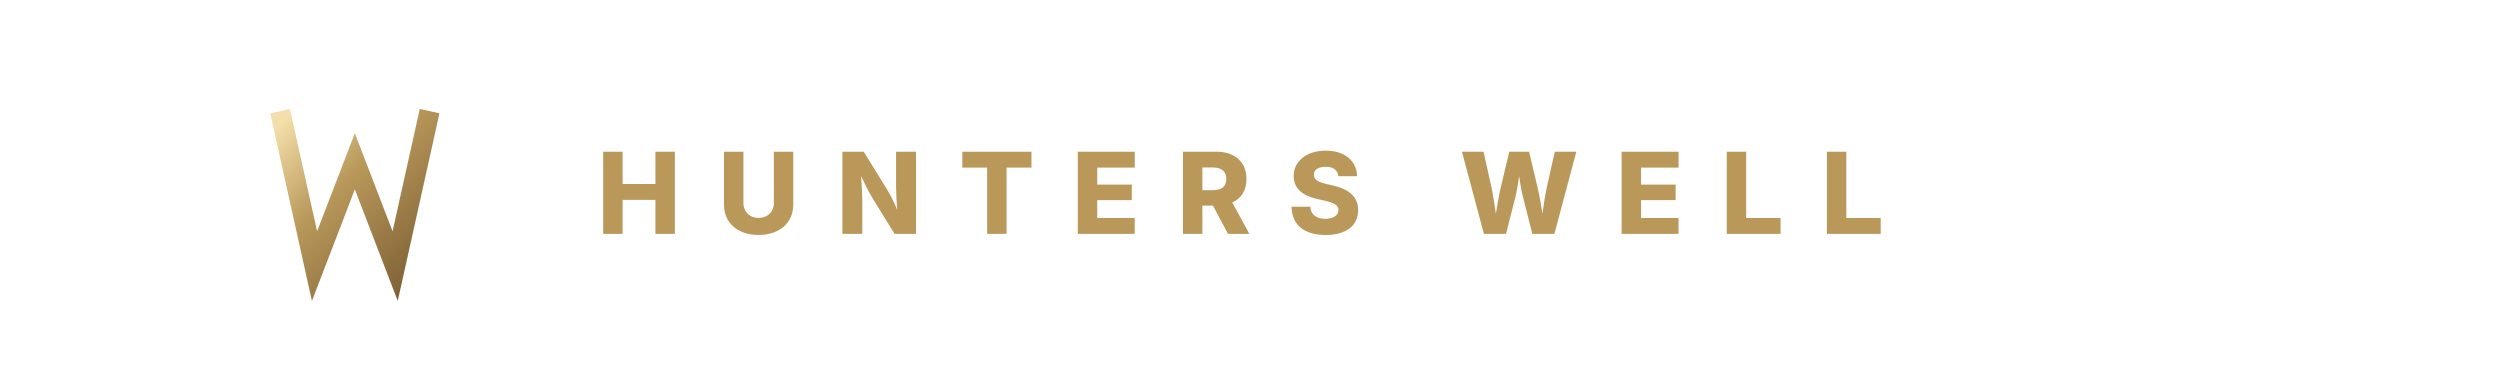
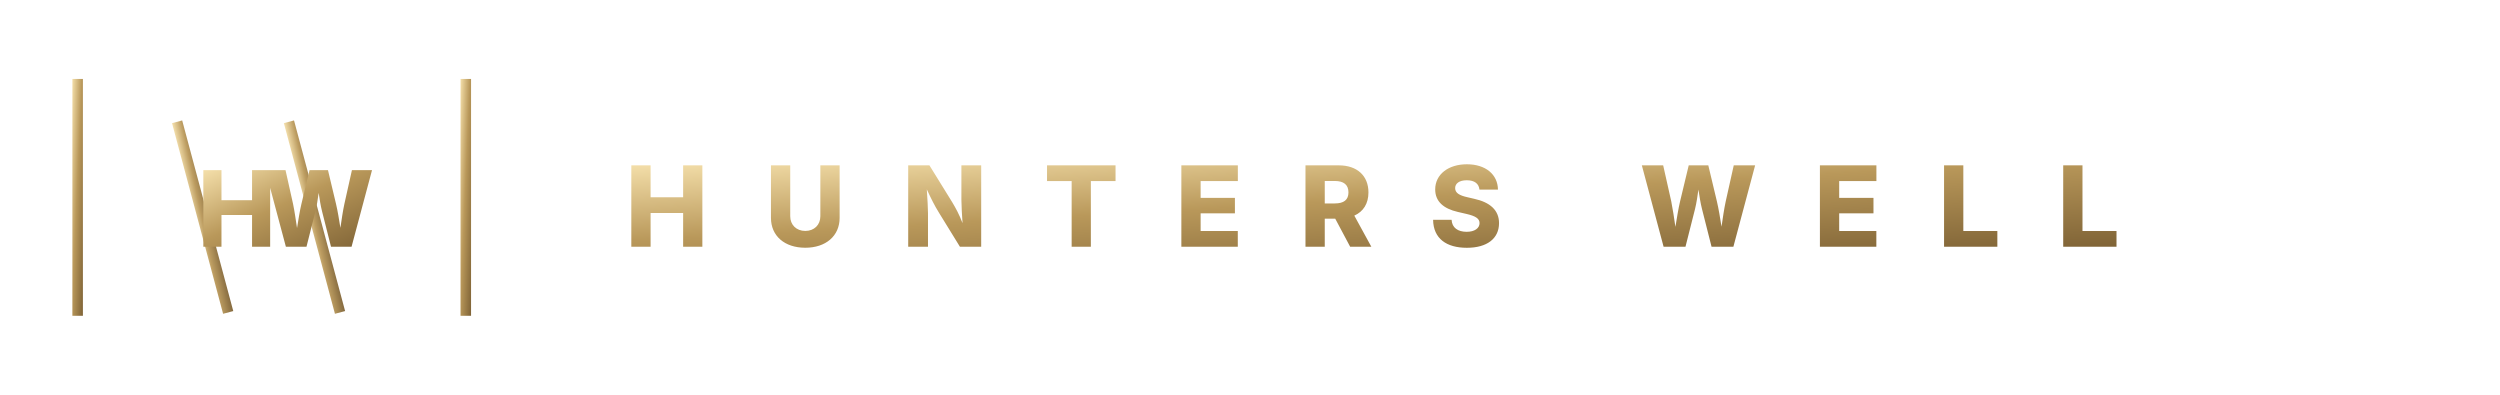
- <svg xmlns="http://www.w3.org/2000/svg" viewBox="0 0 620 96" role="img" aria-labelledby="title desc">
+ <svg xmlns="http://www.w3.org/2000/svg" viewBox="0 0 760 120" role="img" aria-labelledby="title desc">
  <defs>
-     <linearGradient id="brass" x1="0" y1="0" x2="1" y2="1">
+     <linearGradient id="hwBrass" x1="0" y1="0" x2="1" y2="1">
      <stop offset="0" stop-color="#f4dfaa" />
-       <stop offset="0.42" stop-color="#b9985a" />
-       <stop offset="1" stop-color="#806337" />
+       <stop offset="0.46" stop-color="#b9985a" />
+       <stop offset="1" stop-color="#7f6336" />
    </linearGradient>
  </defs>
-   <g fill="none" stroke="url(#brass)" stroke-linecap="square" stroke-linejoin="miter">
-     <path d="M18 20 V76" stroke-width="3" />
-     <path d="M114 20 V76" stroke-width="3" />
-     <path d="M36 30 V66" stroke-width="5" />
-     <path d="M54 30 V66" stroke-width="5" />
-     <path d="M36 48 H54" stroke-width="5" />
-     <path d="M70 30 L78 66 L88 40 L98 66 L106 30" stroke-width="5" />
+   <g fill="url(#hwBrass)">
+     <rect x="22" y="24" width="3.2" height="72" />
+     <rect x="140" y="24" width="3.2" height="72" />
+     <rect x="60" y="36" width="3.2" height="60" transform="rotate(-15 61.6 66)" opacity="0.96" />
+     <rect x="94" y="36" width="3.2" height="60" transform="rotate(-15 95.6 66)" opacity="0.96" />
+     <text x="60" y="75" font-family="Inter, Arial, Helvetica, sans-serif" font-size="32" font-weight="800" letter-spacing="-4">HW</text>
+     <text x="190" y="75" font-family="Inter, Arial, Helvetica, sans-serif" font-size="34" font-weight="800" letter-spacing="17">HUNTERS WELL</text>
  </g>
-   <text x="148" y="58" fill="#b9985a" font-family="Inter, Arial, Helvetica, sans-serif" font-size="28" font-weight="800" letter-spacing="9">HUNTERS WELL</text>
</svg>
